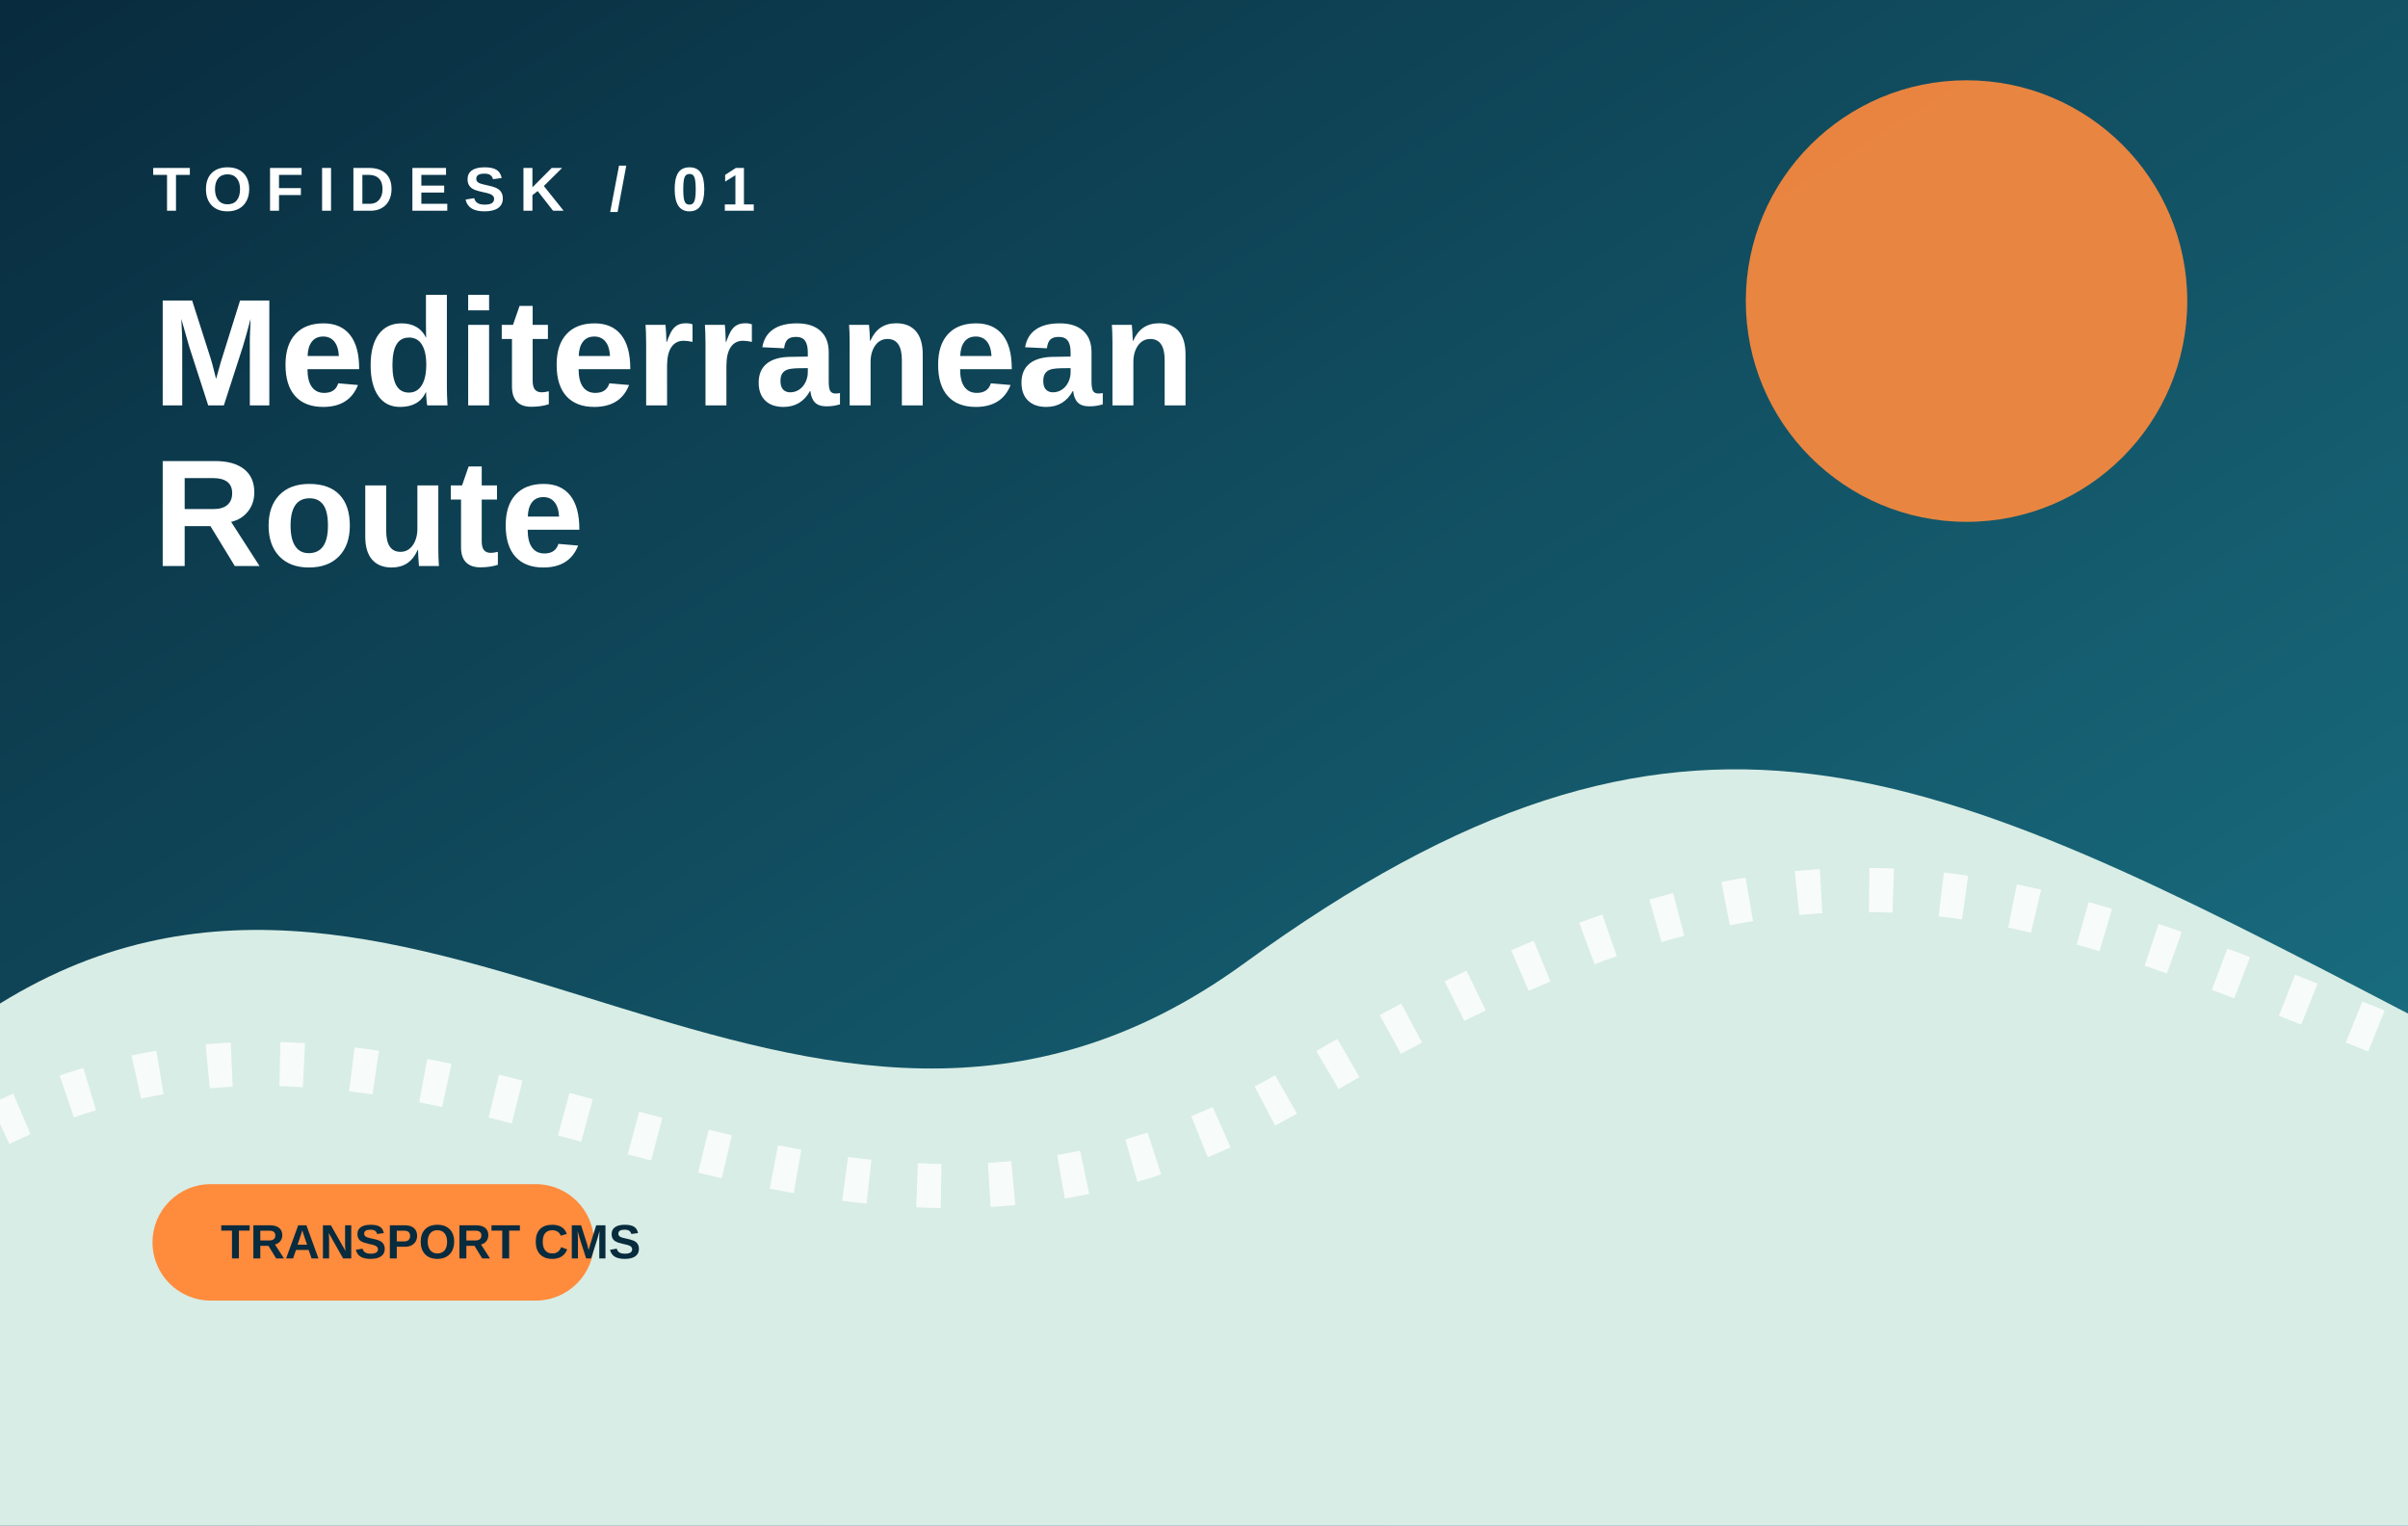
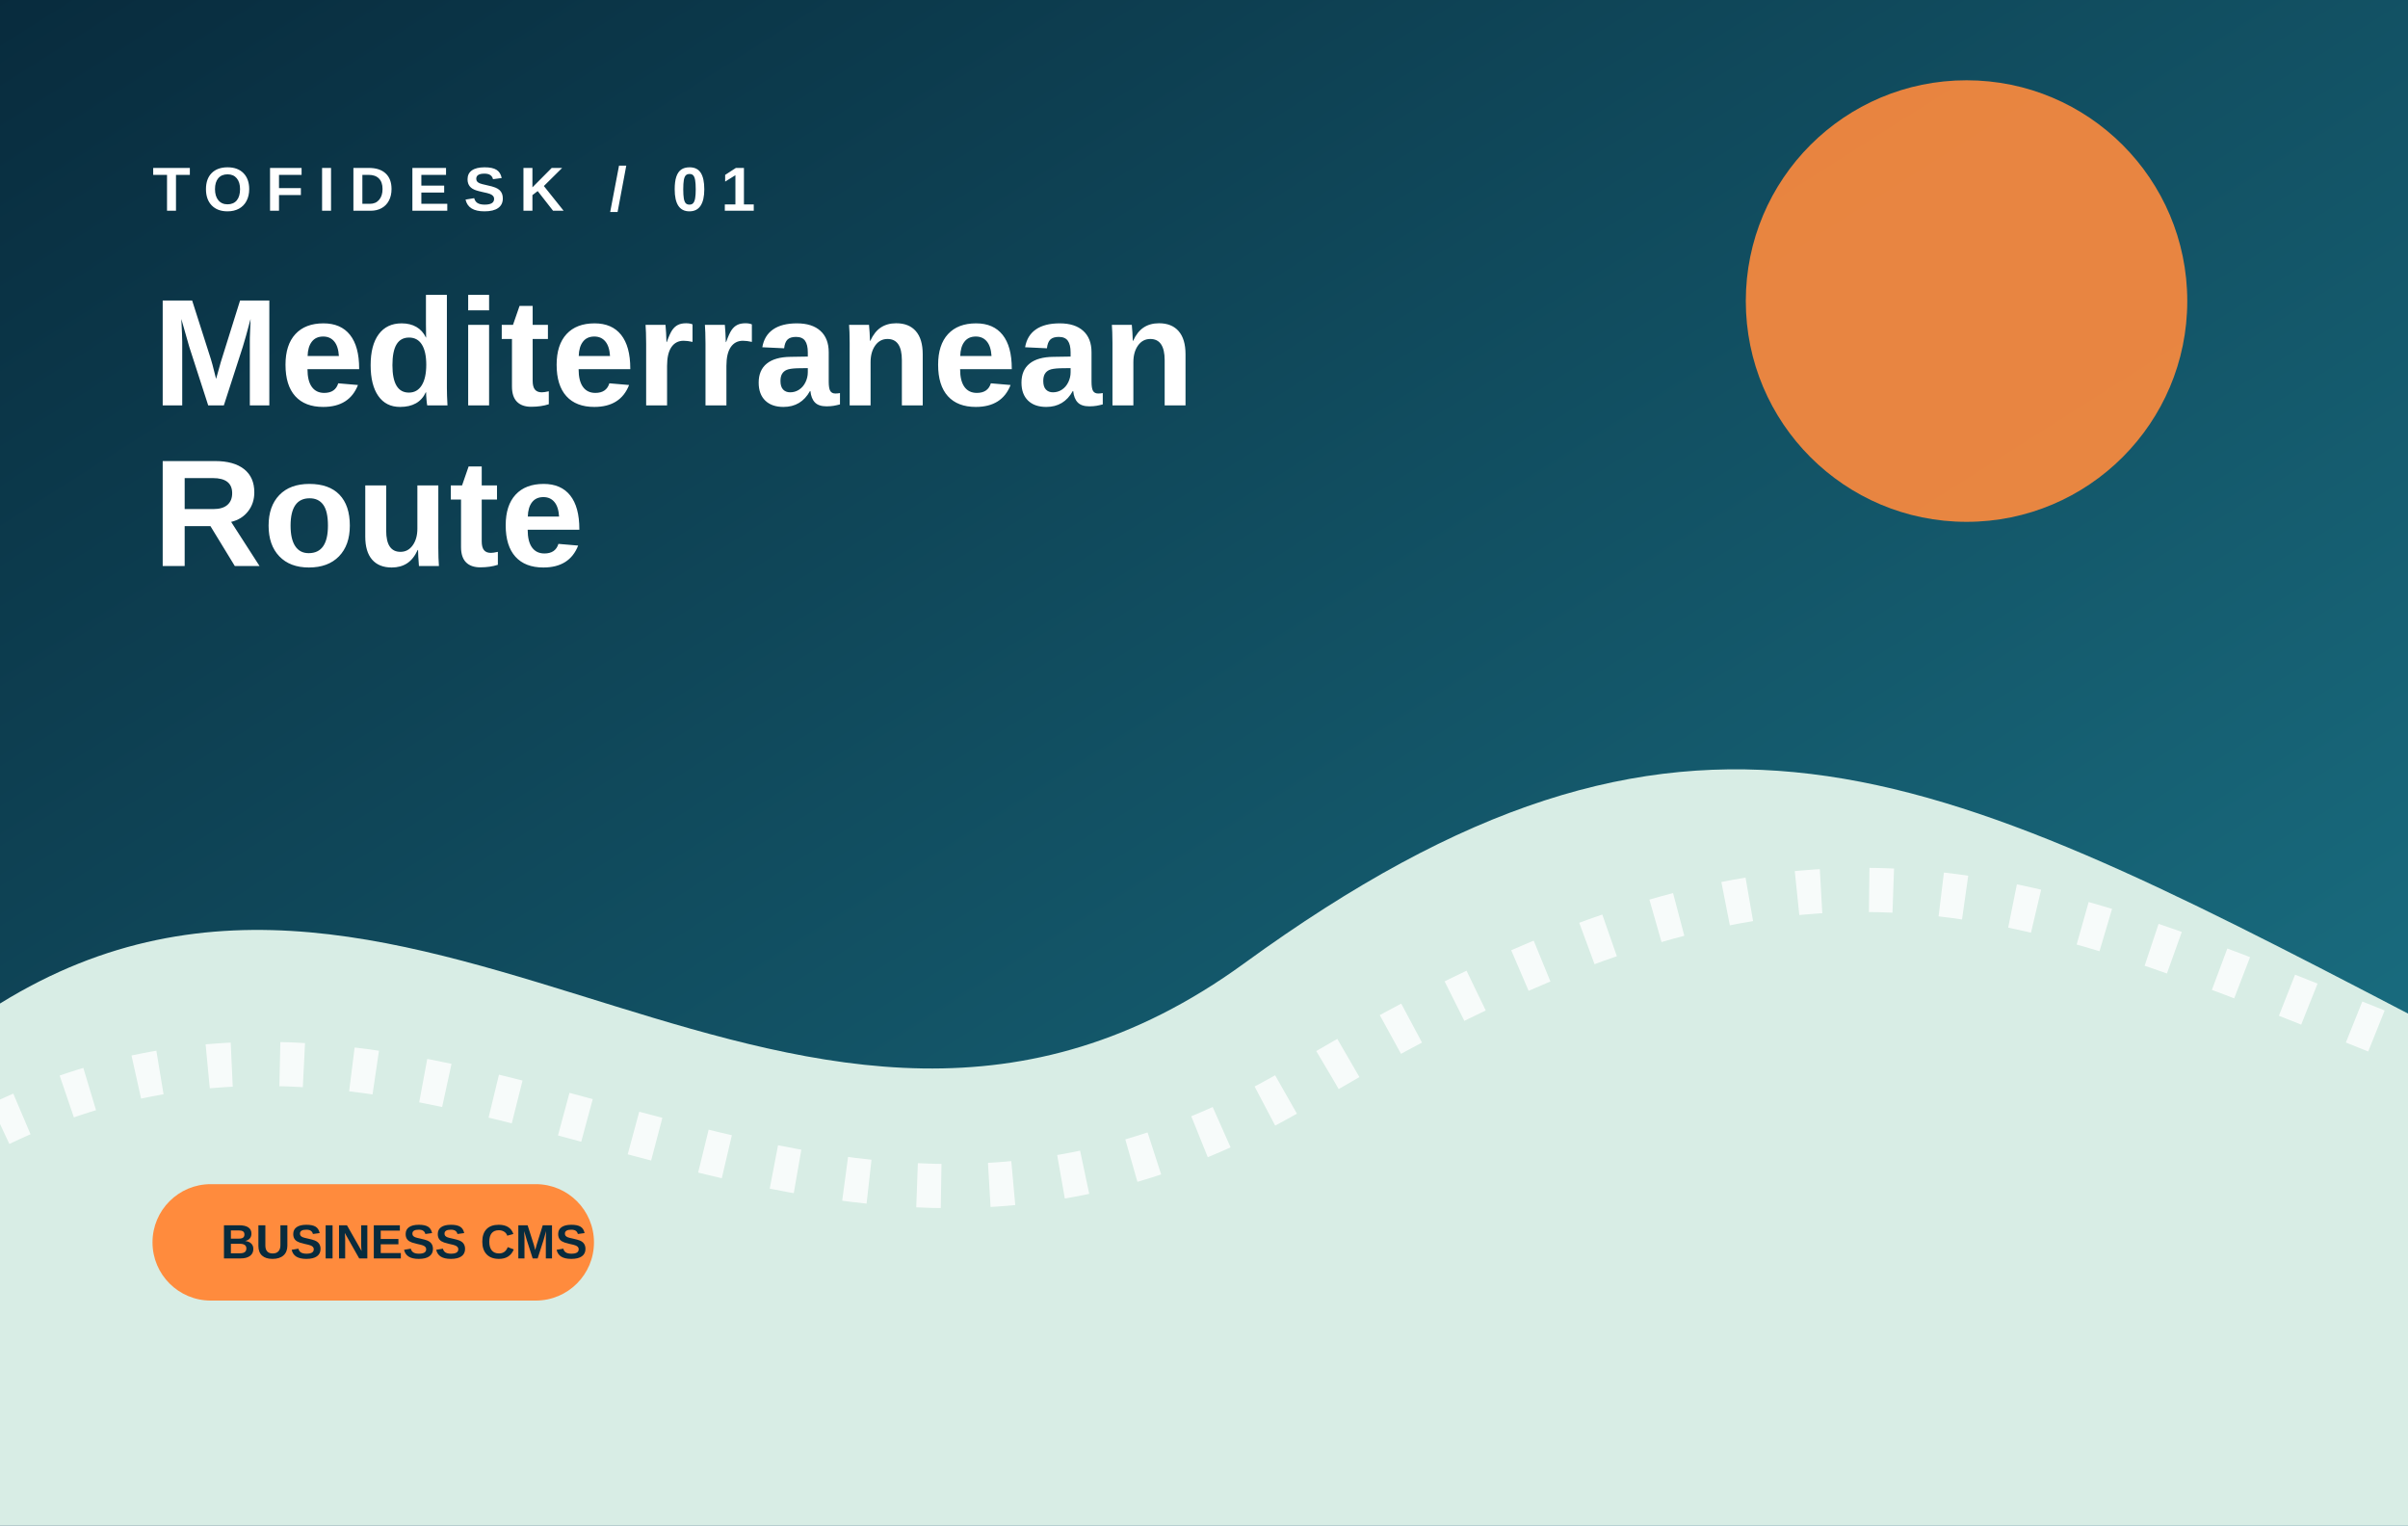
<svg xmlns="http://www.w3.org/2000/svg" viewBox="0 0 1200 760">
  <defs>
    <linearGradient id="a" x1="0" y1="0" x2="1" y2="1">
      <stop stop-color="#082b3d" />
      <stop offset="1" stop-color="#1c788b" />
    </linearGradient>
  </defs>
  <rect width="1200" height="760" fill="url(#a)" />
  <circle cx="980" cy="150" r="110" fill="#ff8b3d" opacity=".9" />
  <path d="M0 500C210 370 400 640 620 480S960 380 1200 505V760H0Z" fill="#d8ede5" />
  <path d="M0 560C230 450 400 690 650 540s350-100 550-20" fill="none" stroke="#fff" stroke-width="22" stroke-dasharray="12 24" opacity=".8" />
  <text x="76" y="105" fill="white" font-family="Arial" font-size="31" font-weight="700" letter-spacing="7">TOFIDESK / 01</text>
  <text x="76" y="202" fill="white" font-family="Arial" font-size="76" font-weight="800">Mediterranean</text>
  <text x="76" y="282" fill="white" font-family="Arial" font-size="76" font-weight="800">Route</text>
  <rect x="76" y="590" width="220" height="58" rx="29" fill="#ff8b3d" />
-   <text x="110" y="627" fill="#082b3d" font-family="Arial" font-size="24" font-weight="700">TRANSPORT CMS</text>
+   <text x="110" y="627" fill="#082b3d" font-family="Arial" font-size="24" font-weight="700">BUSINESS CMS</text>
</svg>
